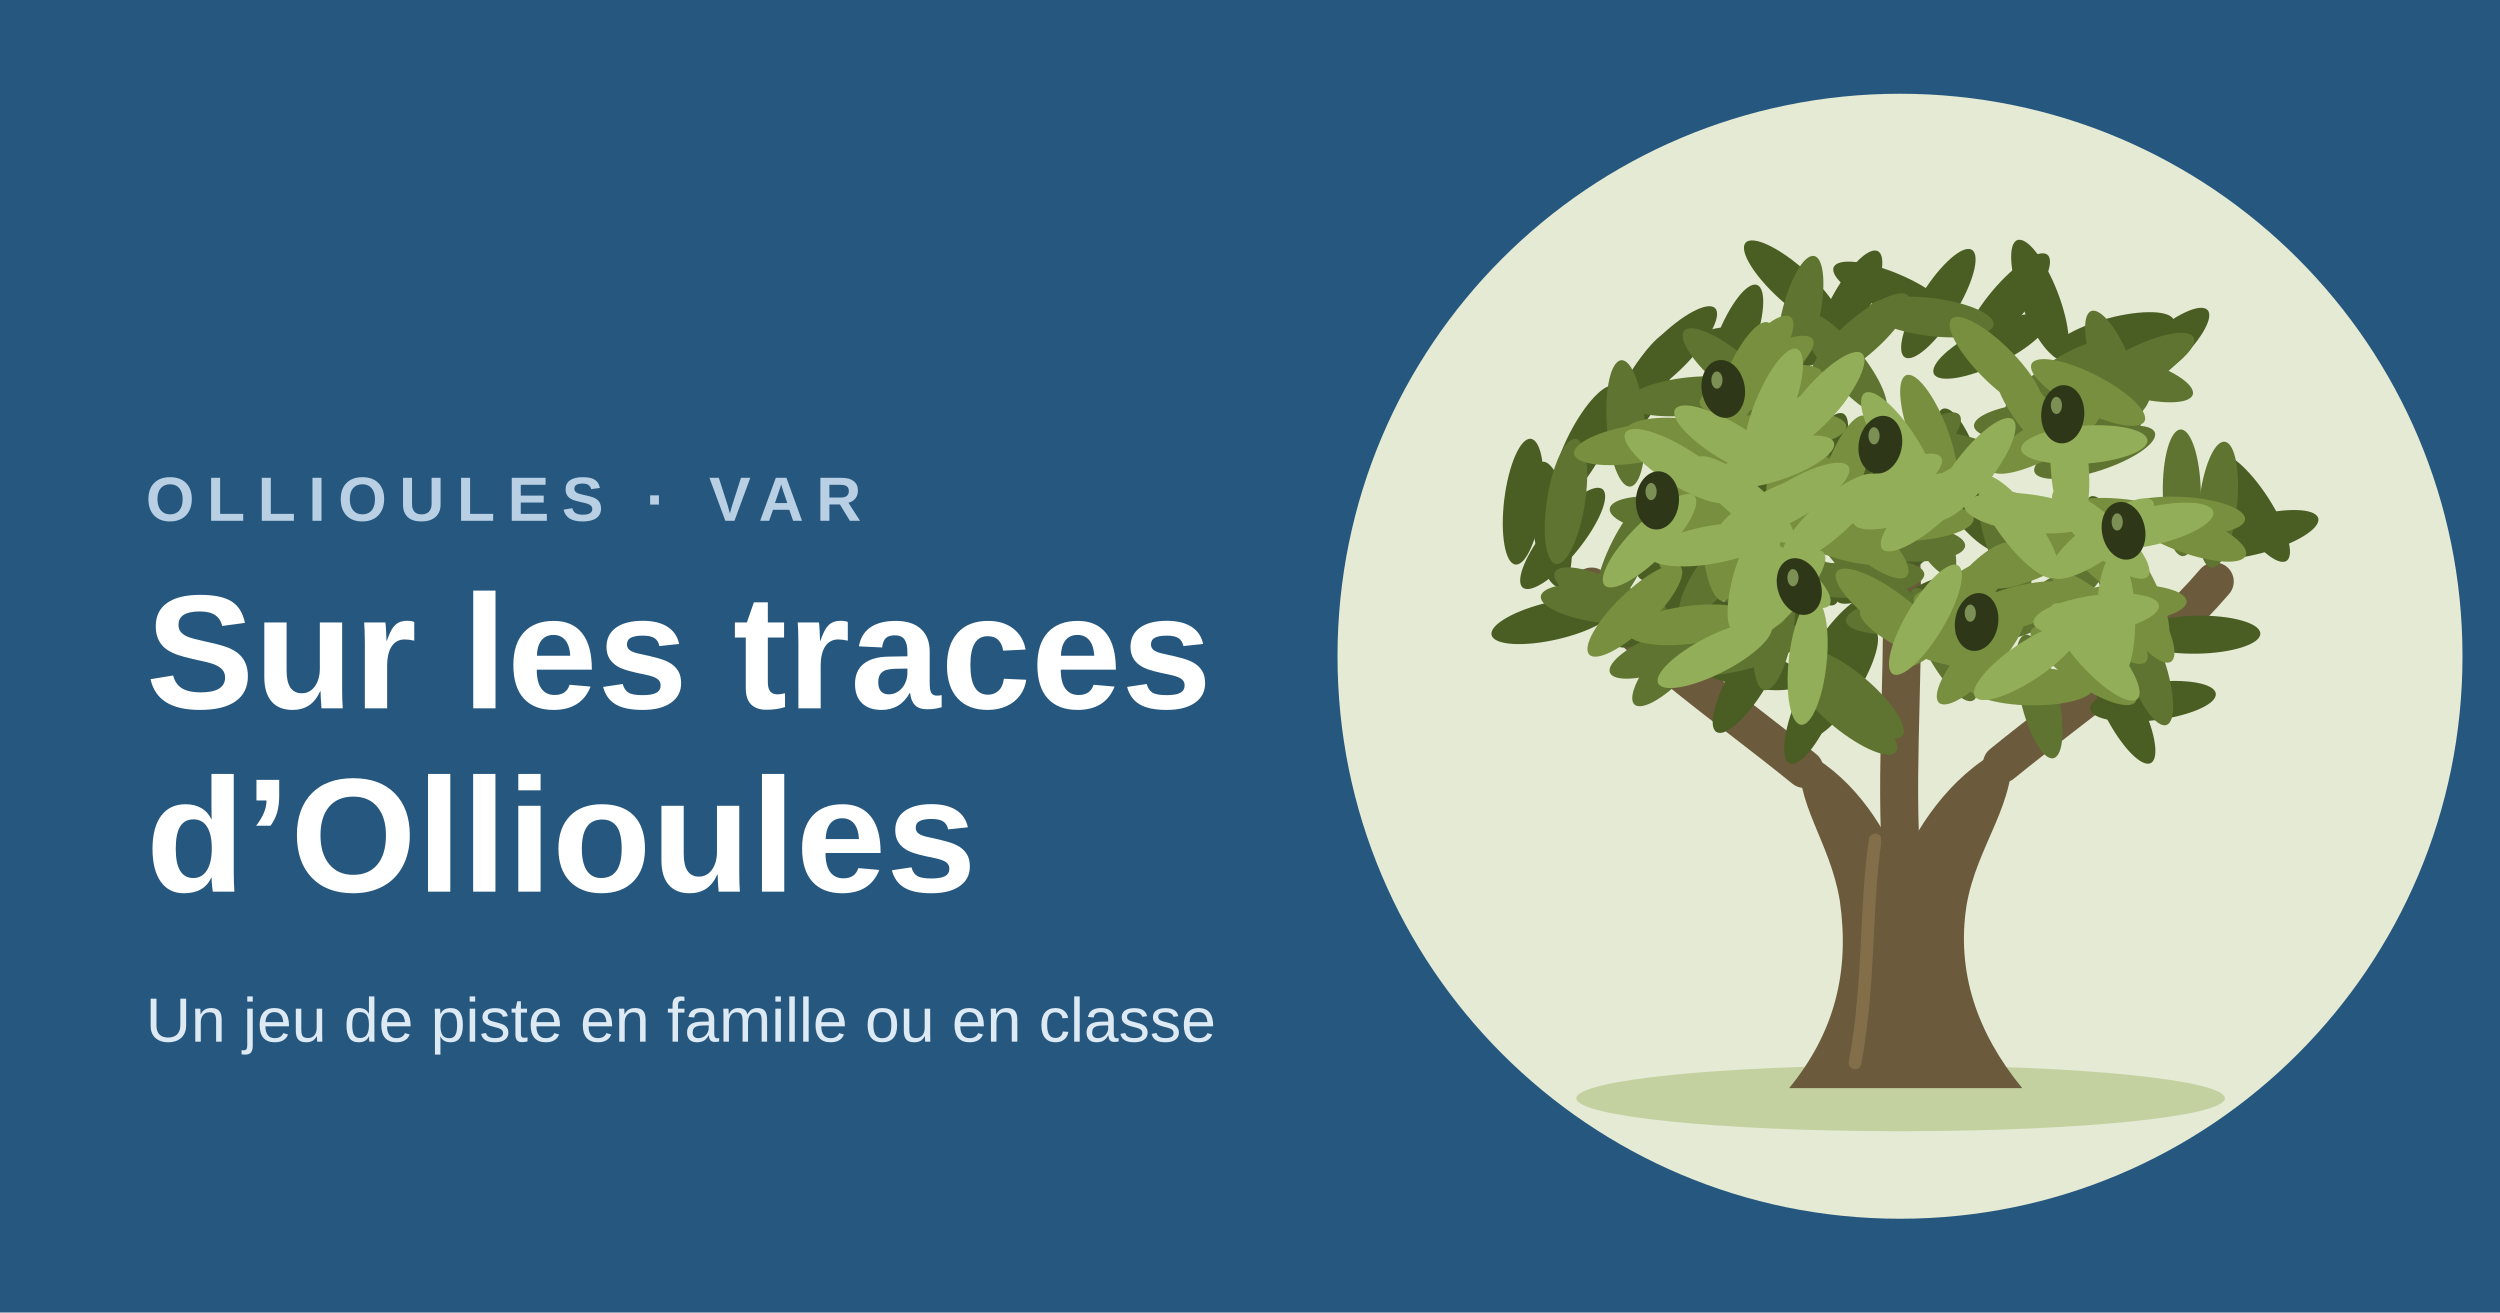
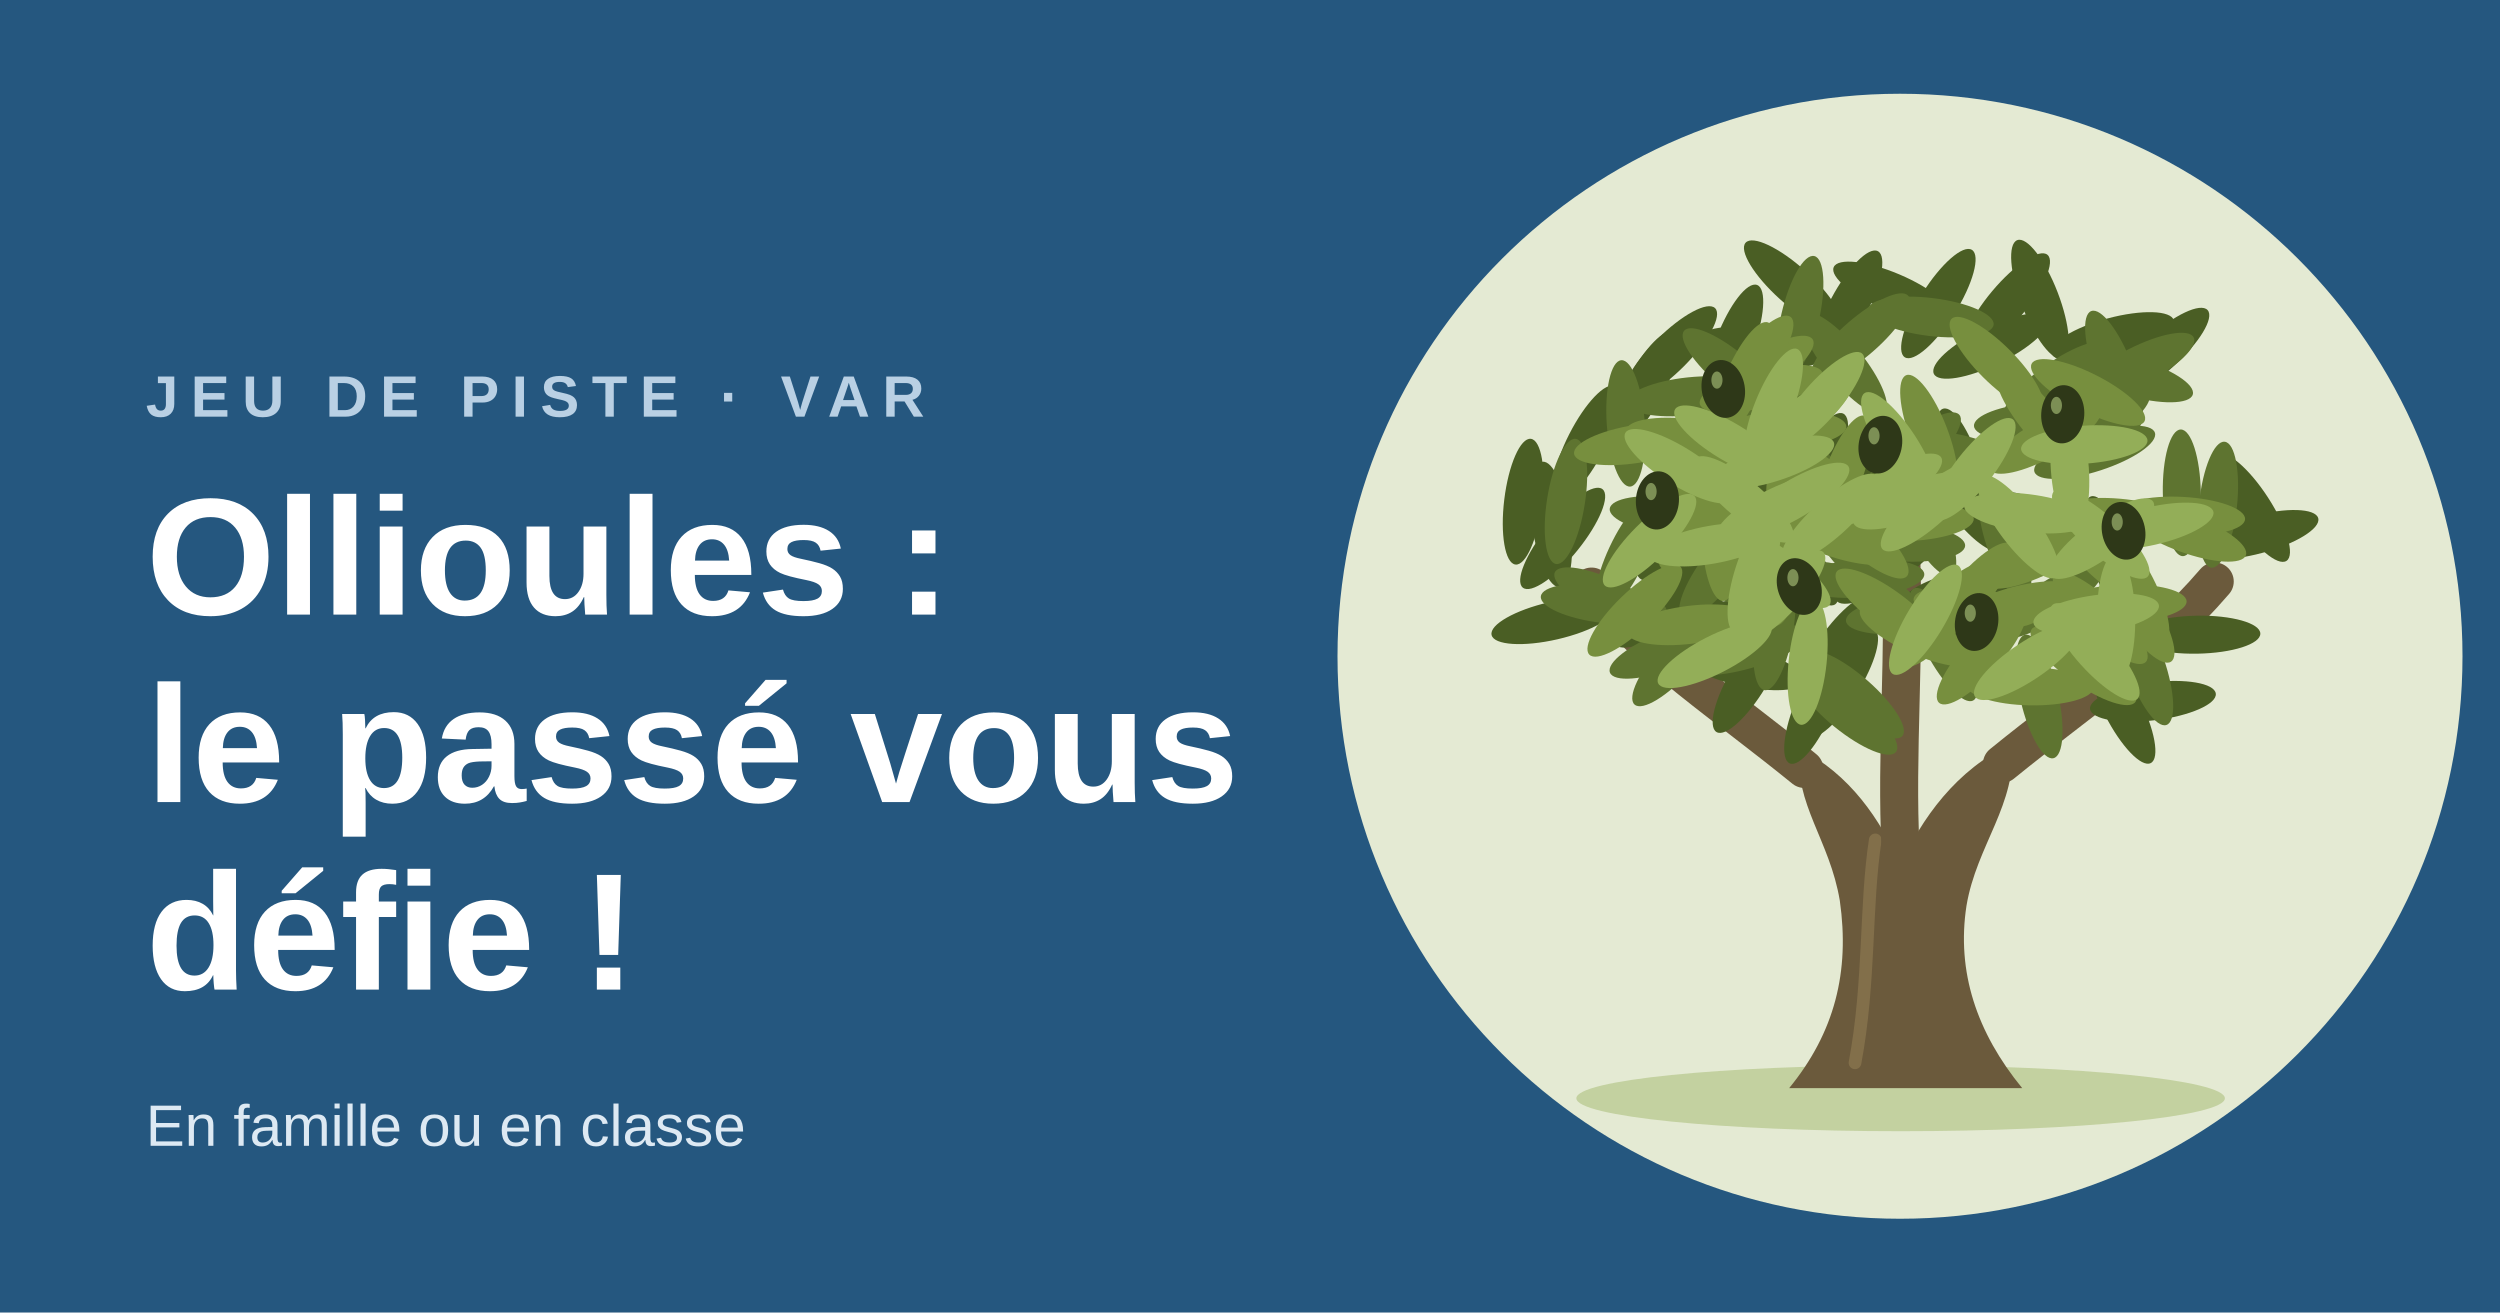
<svg xmlns="http://www.w3.org/2000/svg" viewBox="0 0 1200 630">
  <rect width="1200" height="630" fill="#25577F" />
  <circle cx="912" cy="315" r="270" fill="#E4EAD3" />
  <g transform="translate(601 -3) scale(1.216)">
    <ellipse cx="256" cy="436" rx="128" ry="13" fill="#C3D1A0" />
    <path d="M212 432 C230 410 236 386 232 358 C228 334 214 320 216 298 C236 308 248 326 256 344 C264 326 278 306 300 296 C302 320 286 336 282 360 C278 386 286 410 304 432 Z" fill="#6B5A3C" />
    <path d="M238 422 C244 390 242 360 246 334" stroke="#8C7850" stroke-width="5" fill="none" stroke-linecap="round" opacity="0.7" />
    <path d="M218 306 C186 280 158 262 134 234" stroke="#6B5A3C" stroke-width="15" fill="none" stroke-linecap="round" />
    <path d="M296 304 C328 278 356 260 380 232" stroke="#6B5A3C" stroke-width="15" fill="none" stroke-linecap="round" />
    <path d="M256 338 C254 300 258 260 256 216" stroke="#6B5A3C" stroke-width="15" fill="none" stroke-linecap="round" />
    <ellipse cx="201.0" cy="139.6" rx="25" ry="7.5" fill="#4A5E24" transform="rotate(8 201.0 139.6)" />
    <ellipse cx="122.6" cy="215.0" rx="25" ry="7.5" fill="#4A5E24" transform="rotate(-51 122.6 215.0)" />
    <ellipse cx="118.1" cy="209.5" rx="25" ry="7.5" fill="#4A5E24" transform="rotate(-98 118.1 209.5)" />
    <ellipse cx="235.3" cy="123.7" rx="25" ry="7.5" fill="#4A5E24" transform="rotate(-62 235.3 123.7)" />
    <ellipse cx="232.4" cy="272.1" rx="25" ry="7.5" fill="#4A5E24" transform="rotate(-58 232.4 272.1)" />
    <ellipse cx="169.7" cy="233.0" rx="25" ry="7.5" fill="#4A5E24" transform="rotate(42 169.7 233.0)" />
    <ellipse cx="280.1" cy="187.7" rx="25" ry="7.5" fill="#4A5E24" transform="rotate(73 280.1 187.7)" />
    <ellipse cx="190.4" cy="138.3" rx="25" ry="7.5" fill="#4A5E24" transform="rotate(-69 190.4 138.3)" />
    <ellipse cx="196.2" cy="270.0" rx="25" ry="7.5" fill="#4A5E24" transform="rotate(-59 196.2 270.0)" />
    <ellipse cx="281.5" cy="235.2" rx="25" ry="7.5" fill="#4A5E24" transform="rotate(-12 281.5 235.2)" />
    <ellipse cx="270.9" cy="122.3" rx="25" ry="7.5" fill="#4A5E24" transform="rotate(-58 270.9 122.3)" />
    <ellipse cx="164.3" cy="243.4" rx="25" ry="7.5" fill="#4A5E24" transform="rotate(-32 164.3 243.4)" />
    <ellipse cx="198.0" cy="224.8" rx="25" ry="7.5" fill="#4A5E24" transform="rotate(-21 198.0 224.8)" />
    <ellipse cx="193.5" cy="265.7" rx="25" ry="7.5" fill="#4A5E24" transform="rotate(13 193.5 265.7)" />
    <ellipse cx="176.2" cy="222.6" rx="25" ry="7.5" fill="#4A5E24" transform="rotate(-16 176.2 222.6)" />
    <ellipse cx="373.0" cy="253.0" rx="25" ry="7.5" fill="#4A5E24" transform="rotate(-1 373.0 253.0)" />
    <ellipse cx="230.5" cy="258.4" rx="25" ry="7.5" fill="#4A5E24" transform="rotate(-55 230.5 258.4)" />
    <ellipse cx="252.6" cy="117.7" rx="25" ry="7.5" fill="#4A5E24" transform="rotate(23 252.6 117.7)" />
    <ellipse cx="338.5" cy="222.3" rx="25" ry="7.5" fill="#4A5E24" transform="rotate(73 338.5 222.3)" />
    <ellipse cx="197.9" cy="246.3" rx="25" ry="7.5" fill="#4A5E24" transform="rotate(-1 197.9 246.3)" />
    <ellipse cx="280.9" cy="199.4" rx="25" ry="7.5" fill="#4A5E24" transform="rotate(54 280.9 199.4)" />
    <ellipse cx="394.7" cy="202.9" rx="25" ry="7.5" fill="#4A5E24" transform="rotate(57 394.7 202.9)" />
    <ellipse cx="118.9" cy="247.5" rx="25" ry="7.5" fill="#4A5E24" transform="rotate(-13 118.9 247.5)" />
    <ellipse cx="188.8" cy="185.6" rx="25" ry="7.5" fill="#4A5E24" transform="rotate(7 188.8 185.6)" />
    <ellipse cx="107.0" cy="200.5" rx="25" ry="7.5" fill="#4A5E24" transform="rotate(-83 107.0 200.5)" />
    <ellipse cx="339.7" cy="135.4" rx="25" ry="7.5" fill="#4A5E24" transform="rotate(-15 339.7 135.4)" />
    <ellipse cx="222.0" cy="280.8" rx="25" ry="7.5" fill="#4A5E24" transform="rotate(-67 222.0 280.8)" />
    <ellipse cx="240.1" cy="217.7" rx="25" ry="7.5" fill="#4A5E24" transform="rotate(50 240.1 217.7)" />
    <ellipse cx="355.6" cy="279.3" rx="25" ry="7.5" fill="#4A5E24" transform="rotate(-7 355.6 279.3)" />
    <ellipse cx="229.6" cy="180.3" rx="25" ry="7.5" fill="#4A5E24" transform="rotate(47 229.6 180.3)" />
    <ellipse cx="155.0" cy="155.5" rx="25" ry="7.5" fill="#4A5E24" transform="rotate(-62 155.0 155.5)" />
    <ellipse cx="251.3" cy="225.5" rx="25" ry="7.5" fill="#4A5E24" transform="rotate(-34 251.3 225.5)" />
    <ellipse cx="215.2" cy="221.0" rx="25" ry="7.5" fill="#4A5E24" transform="rotate(53 215.2 221.0)" />
    <ellipse cx="315.4" cy="211.0" rx="25" ry="7.5" fill="#4A5E24" transform="rotate(31 315.4 211.0)" />
    <ellipse cx="311.0" cy="120.6" rx="25" ry="7.5" fill="#4A5E24" transform="rotate(69 311.0 120.6)" />
    <ellipse cx="343.4" cy="281.4" rx="25" ry="7.5" fill="#4A5E24" transform="rotate(63 343.4 281.4)" />
    <ellipse cx="222.4" cy="188.2" rx="25" ry="7.5" fill="#4A5E24" transform="rotate(-64 222.4 188.2)" />
    <ellipse cx="297.9" cy="122.2" rx="25" ry="7.5" fill="#4A5E24" transform="rotate(-50 297.9 122.2)" />
    <ellipse cx="165.1" cy="141.8" rx="25" ry="7.5" fill="#4A5E24" transform="rotate(-45 165.1 141.8)" />
    <ellipse cx="213.4" cy="115.0" rx="25" ry="7.5" fill="#4A5E24" transform="rotate(42 213.4 115.0)" />
    <ellipse cx="291.6" cy="139.1" rx="25" ry="7.5" fill="#4A5E24" transform="rotate(-26 291.6 139.1)" />
    <ellipse cx="208.4" cy="181.4" rx="25" ry="7.5" fill="#4A5E24" transform="rotate(-64 208.4 181.4)" />
    <ellipse cx="245.4" cy="204.8" rx="25" ry="7.5" fill="#4A5E24" transform="rotate(-61 245.4 204.8)" />
    <ellipse cx="131.9" cy="177.2" rx="25" ry="7.5" fill="#4A5E24" transform="rotate(-63 131.9 177.2)" />
    <ellipse cx="358.6" cy="141.6" rx="25" ry="7.5" fill="#4A5E24" transform="rotate(-42 358.6 141.6)" />
    <ellipse cx="396.7" cy="213.5" rx="25" ry="7.5" fill="#4A5E24" transform="rotate(-15 396.7 213.5)" />
    <ellipse cx="267.9" cy="127.6" rx="25" ry="7.5" fill="#5E7430" transform="rotate(7 267.9 127.6)" />
    <ellipse cx="309.9" cy="168.9" rx="25" ry="7.5" fill="#5E7430" transform="rotate(-4 309.9 168.9)" />
    <ellipse cx="164.6" cy="259.0" rx="25" ry="7.5" fill="#5E7430" transform="rotate(-21 164.6 259.0)" />
    <ellipse cx="332.6" cy="181.0" rx="25" ry="7.5" fill="#5E7430" transform="rotate(-18 332.6 181.0)" />
    <ellipse cx="352.8" cy="265.0" rx="25" ry="7.5" fill="#5E7430" transform="rotate(71 352.8 265.0)" />
    <ellipse cx="321.9" cy="162.8" rx="25" ry="7.5" fill="#5E7430" transform="rotate(21 321.9 162.8)" />
    <ellipse cx="216.3" cy="127.9" rx="25" ry="7.5" fill="#5E7430" transform="rotate(-77 216.3 127.9)" />
    <ellipse cx="195.4" cy="168.5" rx="25" ry="7.5" fill="#5E7430" transform="rotate(10 195.4 168.5)" />
    <ellipse cx="381.3" cy="201.7" rx="25" ry="7.5" fill="#5E7430" transform="rotate(96 381.3 201.7)" />
    <ellipse cx="218.8" cy="161.7" rx="25" ry="7.5" fill="#5E7430" transform="rotate(-49 218.8 161.7)" />
    <ellipse cx="172.7" cy="158.9" rx="25" ry="7.5" fill="#5E7430" transform="rotate(-6 172.7 158.9)" />
    <ellipse cx="250.4" cy="238.0" rx="25" ry="7.5" fill="#5E7430" transform="rotate(40 250.4 238.0)" />
    <ellipse cx="142.0" cy="239.3" rx="25" ry="7.5" fill="#5E7430" transform="rotate(26 142.0 239.3)" />
    <ellipse cx="333.5" cy="255.1" rx="25" ry="7.5" fill="#5E7430" transform="rotate(18 333.5 255.1)" />
    <ellipse cx="167.7" cy="262.0" rx="25" ry="7.5" fill="#5E7430" transform="rotate(-48 167.7 262.0)" />
    <ellipse cx="227.4" cy="193.6" rx="25" ry="7.5" fill="#5E7430" transform="rotate(55 227.4 193.6)" />
    <ellipse cx="317.7" cy="152.8" rx="25" ry="7.5" fill="#5E7430" transform="rotate(-35 317.7 152.8)" />
    <ellipse cx="340.2" cy="148.6" rx="25" ry="7.5" fill="#5E7430" transform="rotate(69 340.2 148.6)" />
    <ellipse cx="214.9" cy="219.6" rx="25" ry="7.5" fill="#5E7430" transform="rotate(-63 214.9 219.6)" />
    <ellipse cx="297.1" cy="215.7" rx="25" ry="7.5" fill="#5E7430" transform="rotate(72 297.1 215.7)" />
    <ellipse cx="237.8" cy="276.6" rx="25" ry="7.5" fill="#5E7430" transform="rotate(41 237.8 276.6)" />
    <ellipse cx="176.7" cy="167.2" rx="25" ry="7.5" fill="#5E7430" transform="rotate(-51 176.7 167.2)" />
    <ellipse cx="184.8" cy="226.2" rx="25" ry="7.5" fill="#5E7430" transform="rotate(-53 184.8 226.2)" />
    <ellipse cx="233.8" cy="145.9" rx="25" ry="7.5" fill="#5E7430" transform="rotate(51 233.8 145.9)" />
    <ellipse cx="215.9" cy="203.6" rx="25" ry="7.5" fill="#5E7430" transform="rotate(1 215.9 203.6)" />
    <ellipse cx="367.0" cy="197.0" rx="25" ry="7.5" fill="#5E7430" transform="rotate(89 367.0 197.0)" />
    <ellipse cx="256.5" cy="216.6" rx="25" ry="7.5" fill="#5E7430" transform="rotate(3 256.5 216.6)" />
    <ellipse cx="123.9" cy="200.4" rx="25" ry="7.5" fill="#5E7430" transform="rotate(-81 123.9 200.4)" />
    <ellipse cx="166.0" cy="206.3" rx="25" ry="7.5" fill="#5E7430" transform="rotate(7 166.0 206.3)" />
    <ellipse cx="271.5" cy="180.3" rx="25" ry="7.5" fill="#5E7430" transform="rotate(7 271.5 180.3)" />
    <ellipse cx="147.9" cy="221.6" rx="25" ry="7.5" fill="#5E7430" transform="rotate(-65 147.9 221.6)" />
    <ellipse cx="194.8" cy="259.0" rx="25" ry="7.5" fill="#5E7430" transform="rotate(-16 194.8 259.0)" />
    <ellipse cx="272.9" cy="256.9" rx="25" ry="7.5" fill="#5E7430" transform="rotate(62 272.9 256.9)" />
    <ellipse cx="240.4" cy="230.8" rx="25" ry="7.5" fill="#5E7430" transform="rotate(-4 240.4 230.8)" />
    <ellipse cx="259.3" cy="245.0" rx="25" ry="7.5" fill="#5E7430" transform="rotate(-6 259.3 245.0)" />
    <ellipse cx="265.1" cy="207.1" rx="25" ry="7.5" fill="#5E7430" transform="rotate(64 265.1 207.1)" />
    <ellipse cx="310.7" cy="277.4" rx="25" ry="7.5" fill="#5E7430" transform="rotate(77 310.7 277.4)" />
    <ellipse cx="190.0" cy="221.5" rx="25" ry="7.5" fill="#5E7430" transform="rotate(44 190.0 221.5)" />
    <ellipse cx="349.4" cy="147.0" rx="25" ry="7.5" fill="#5E7430" transform="rotate(-27 349.4 147.0)" />
    <ellipse cx="240.1" cy="135.6" rx="25" ry="7.5" fill="#5E7430" transform="rotate(-41 240.1 135.6)" />
    <ellipse cx="138.8" cy="240.9" rx="25" ry="7.5" fill="#5E7430" transform="rotate(7 138.8 240.9)" />
    <ellipse cx="315.3" cy="239.3" rx="25" ry="7.5" fill="#5E7430" transform="rotate(-34 315.3 239.3)" />
    <ellipse cx="228.1" cy="208.8" rx="25" ry="7.5" fill="#5E7430" transform="rotate(61 228.1 208.8)" />
    <ellipse cx="347.3" cy="151.3" rx="25" ry="7.5" fill="#5E7430" transform="rotate(16 347.3 151.3)" />
    <ellipse cx="260.3" cy="182.6" rx="25" ry="7.5" fill="#5E7430" transform="rotate(-41 260.3 182.6)" />
    <ellipse cx="206.2" cy="250.2" rx="25" ry="7.5" fill="#5E7430" transform="rotate(-81 206.2 250.2)" />
    <ellipse cx="270.8" cy="200.5" rx="25" ry="7.5" fill="#5E7430" transform="rotate(-63 270.8 200.5)" />
    <ellipse cx="209.7" cy="232.9" rx="25" ry="7.5" fill="#5E7430" transform="rotate(-11 209.7 232.9)" />
    <ellipse cx="147.5" cy="169.6" rx="25" ry="7.5" fill="#5E7430" transform="rotate(-94 147.5 169.6)" />
    <ellipse cx="332.6" cy="170.5" rx="25" ry="7.5" fill="#5E7430" transform="rotate(-31 332.6 170.5)" />
    <ellipse cx="234.7" cy="283.6" rx="25" ry="7.5" fill="#5E7430" transform="rotate(39 234.7 283.6)" />
    <ellipse cx="189.7" cy="149.1" rx="25" ry="7.5" fill="#5E7430" transform="rotate(40 189.7 149.1)" />
    <ellipse cx="272.7" cy="245.4" rx="25" ry="7.5" fill="#778F3E" transform="rotate(-52 272.7 245.4)" />
    <ellipse cx="151.1" cy="243.5" rx="25" ry="7.5" fill="#778F3E" transform="rotate(-44 151.1 243.5)" />
    <ellipse cx="287.9" cy="261.3" rx="25" ry="7.5" fill="#778F3E" transform="rotate(-48 287.9 261.3)" />
    <ellipse cx="342.0" cy="206.8" rx="25" ry="7.5" fill="#778F3E" transform="rotate(5 342.0 206.8)" />
    <ellipse cx="201.0" cy="155.9" rx="25" ry="7.5" fill="#778F3E" transform="rotate(-14 201.0 155.9)" />
    <ellipse cx="194.0" cy="152.8" rx="25" ry="7.5" fill="#778F3E" transform="rotate(-67 194.0 152.8)" />
    <ellipse cx="211.4" cy="183.4" rx="25" ry="7.5" fill="#778F3E" transform="rotate(22 211.4 183.4)" />
    <ellipse cx="206.2" cy="214.0" rx="25" ry="7.5" fill="#778F3E" transform="rotate(-61 206.2 214.0)" />
    <ellipse cx="311.3" cy="222.0" rx="25" ry="7.5" fill="#778F3E" transform="rotate(-26 311.3 222.0)" />
    <ellipse cx="239.9" cy="213.2" rx="25" ry="7.5" fill="#778F3E" transform="rotate(42 239.9 213.2)" />
    <ellipse cx="230.6" cy="215.0" rx="25" ry="7.5" fill="#778F3E" transform="rotate(18 230.6 215.0)" />
    <ellipse cx="334.8" cy="246.4" rx="25" ry="7.5" fill="#778F3E" transform="rotate(44 334.8 246.4)" />
    <ellipse cx="233.4" cy="190.1" rx="25" ry="7.5" fill="#778F3E" transform="rotate(-70 233.4 190.1)" />
    <ellipse cx="313.1" cy="175.7" rx="25" ry="7.5" fill="#778F3E" transform="rotate(-29 313.1 175.7)" />
    <ellipse cx="343.9" cy="240.7" rx="25" ry="7.5" fill="#778F3E" transform="rotate(-2 343.9 240.7)" />
    <ellipse cx="194.9" cy="181.6" rx="25" ry="7.5" fill="#778F3E" transform="rotate(-25 194.9 181.6)" />
    <ellipse cx="174.8" cy="205.5" rx="25" ry="7.5" fill="#778F3E" transform="rotate(-59 174.8 205.5)" />
    <ellipse cx="267.2" cy="173.9" rx="25" ry="7.5" fill="#778F3E" transform="rotate(69 267.2 173.9)" />
    <ellipse cx="210.8" cy="191.5" rx="25" ry="7.5" fill="#778F3E" transform="rotate(-84 210.8 191.5)" />
    <ellipse cx="227.9" cy="210.0" rx="25" ry="7.5" fill="#778F3E" transform="rotate(-9 227.9 210.0)" />
    <ellipse cx="185.1" cy="214.7" rx="25" ry="7.5" fill="#778F3E" transform="rotate(-92 185.1 214.7)" />
    <ellipse cx="200.1" cy="149.7" rx="25" ry="7.5" fill="#778F3E" transform="rotate(-32 200.1 149.7)" />
    <ellipse cx="209.6" cy="172.1" rx="25" ry="7.5" fill="#778F3E" transform="rotate(-3 209.6 172.1)" />
    <ellipse cx="262.9" cy="253.3" rx="25" ry="7.5" fill="#778F3E" transform="rotate(24 262.9 253.3)" />
    <ellipse cx="307.2" cy="273.4" rx="25" ry="7.5" fill="#778F3E" transform="rotate(1 307.2 273.4)" />
    <ellipse cx="172.9" cy="249.1" rx="25" ry="7.5" fill="#778F3E" transform="rotate(-7 172.9 249.1)" />
    <ellipse cx="348.9" cy="234.0" rx="25" ry="7.5" fill="#778F3E" transform="rotate(63 348.9 234.0)" />
    <ellipse cx="330.0" cy="157.4" rx="25" ry="7.5" fill="#778F3E" transform="rotate(27 330.0 157.4)" />
    <ellipse cx="328.2" cy="265.2" rx="25" ry="7.5" fill="#778F3E" transform="rotate(35 328.2 265.2)" />
    <ellipse cx="349.1" cy="242.7" rx="25" ry="7.5" fill="#778F3E" transform="rotate(57 349.1 242.7)" />
    <ellipse cx="169.0" cy="192.2" rx="25" ry="7.5" fill="#778F3E" transform="rotate(-83 169.0 192.2)" />
    <ellipse cx="335.6" cy="223.2" rx="25" ry="7.5" fill="#778F3E" transform="rotate(43 335.6 223.2)" />
    <ellipse cx="285.9" cy="242.3" rx="25" ry="7.5" fill="#778F3E" transform="rotate(8 285.9 242.3)" />
    <ellipse cx="314.9" cy="214.5" rx="25" ry="7.5" fill="#778F3E" transform="rotate(24 314.9 214.5)" />
    <ellipse cx="293.8" cy="146.0" rx="25" ry="7.5" fill="#778F3E" transform="rotate(45 293.8 146.0)" />
    <ellipse cx="197.2" cy="147.3" rx="25" ry="7.5" fill="#778F3E" transform="rotate(-52 197.2 147.3)" />
    <ellipse cx="310.4" cy="167.8" rx="25" ry="7.5" fill="#778F3E" transform="rotate(51 310.4 167.8)" />
    <ellipse cx="368.8" cy="213.1" rx="25" ry="7.5" fill="#778F3E" transform="rotate(20 368.8 213.1)" />
    <ellipse cx="251.0" cy="242.8" rx="25" ry="7.5" fill="#778F3E" transform="rotate(36 251.0 242.8)" />
    <ellipse cx="283.7" cy="236.4" rx="25" ry="7.5" fill="#778F3E" transform="rotate(-50 283.7 236.4)" />
    <ellipse cx="172.4" cy="175.4" rx="25" ry="7.5" fill="#778F3E" transform="rotate(7 172.4 175.4)" />
    <ellipse cx="209.6" cy="224.6" rx="25" ry="7.5" fill="#778F3E" transform="rotate(-83 209.6 224.6)" />
    <ellipse cx="151.8" cy="177.7" rx="25" ry="7.5" fill="#778F3E" transform="rotate(-9 151.8 177.7)" />
    <ellipse cx="301.6" cy="241.6" rx="25" ry="7.5" fill="#778F3E" transform="rotate(-15 301.6 241.6)" />
    <ellipse cx="259.9" cy="208.5" rx="25" ry="7.5" fill="#778F3E" transform="rotate(-3 259.9 208.5)" />
    <ellipse cx="367.0" cy="206.1" rx="25" ry="7.5" fill="#778F3E" transform="rotate(3 367.0 206.1)" />
    <ellipse cx="198.2" cy="228.2" rx="25" ry="7.5" fill="#93AE58" transform="rotate(-72 198.2 228.2)" />
    <ellipse cx="182.6" cy="260.9" rx="25" ry="7.5" fill="#93AE58" transform="rotate(-27 182.6 260.9)" />
    <ellipse cx="333.2" cy="244.9" rx="25" ry="7.5" fill="#93AE58" transform="rotate(-8 333.2 244.9)" />
    <ellipse cx="335.4" cy="215.1" rx="25" ry="7.5" fill="#93AE58" transform="rotate(-36 335.4 215.1)" />
    <ellipse cx="156.9" cy="215.9" rx="25" ry="7.5" fill="#93AE58" transform="rotate(-45 156.9 215.9)" />
    <ellipse cx="216.5" cy="167.7" rx="25" ry="7.5" fill="#93AE58" transform="rotate(-37 216.5 167.7)" />
    <ellipse cx="219.3" cy="263.7" rx="25" ry="7.5" fill="#93AE58" transform="rotate(-84 219.3 263.7)" />
    <ellipse cx="306.1" cy="263.5" rx="25" ry="7.5" fill="#93AE58" transform="rotate(-34 306.1 263.5)" />
    <ellipse cx="341.1" cy="246.2" rx="25" ry="7.5" fill="#93AE58" transform="rotate(89 341.1 246.2)" />
    <ellipse cx="214.0" cy="199.5" rx="25" ry="7.5" fill="#93AE58" transform="rotate(-31 214.0 199.5)" />
    <ellipse cx="228.2" cy="207.1" rx="25" ry="7.5" fill="#93AE58" transform="rotate(-42 228.2 207.1)" />
    <ellipse cx="322.8" cy="187.6" rx="25" ry="7.5" fill="#93AE58" transform="rotate(86 322.8 187.6)" />
    <ellipse cx="205.9" cy="184.9" rx="25" ry="7.5" fill="#93AE58" transform="rotate(-18 205.9 184.9)" />
    <ellipse cx="194.1" cy="199.6" rx="25" ry="7.5" fill="#93AE58" transform="rotate(40 194.1 199.6)" />
    <ellipse cx="332.7" cy="259.8" rx="25" ry="7.5" fill="#93AE58" transform="rotate(48 332.7 259.8)" />
    <ellipse cx="265.8" cy="247.1" rx="25" ry="7.5" fill="#93AE58" transform="rotate(-59 265.8 247.1)" />
    <ellipse cx="302.4" cy="210.3" rx="25" ry="7.5" fill="#93AE58" transform="rotate(53 302.4 210.3)" />
    <ellipse cx="284.9" cy="187.7" rx="25" ry="7.5" fill="#93AE58" transform="rotate(-52 284.9 187.7)" />
    <ellipse cx="250.4" cy="195.6" rx="25" ry="7.5" fill="#93AE58" transform="rotate(-30 250.4 195.6)" />
    <ellipse cx="208.1" cy="238.4" rx="25" ry="7.5" fill="#93AE58" transform="rotate(-46 208.1 238.4)" />
    <ellipse cx="267.4" cy="202.5" rx="25" ry="7.5" fill="#93AE58" transform="rotate(-42 267.4 202.5)" />
    <ellipse cx="188.4" cy="176.9" rx="25" ry="7.5" fill="#93AE58" transform="rotate(31 188.4 176.9)" />
    <ellipse cx="255.4" cy="178.6" rx="25" ry="7.5" fill="#93AE58" transform="rotate(57 255.4 178.6)" />
    <ellipse cx="355.1" cy="210.1" rx="25" ry="7.5" fill="#93AE58" transform="rotate(-13 355.1 210.1)" />
    <ellipse cx="224.4" cy="160.9" rx="25" ry="7.5" fill="#93AE58" transform="rotate(-49 224.4 160.9)" />
    <ellipse cx="207.7" cy="226.6" rx="25" ry="7.5" fill="#93AE58" transform="rotate(36 207.7 226.6)" />
    <ellipse cx="305.9" cy="205.0" rx="25" ry="7.5" fill="#93AE58" transform="rotate(7 305.9 205.0)" />
    <ellipse cx="260.8" cy="200.1" rx="25" ry="7.5" fill="#93AE58" transform="rotate(-21 260.8 200.1)" />
    <ellipse cx="168.6" cy="186.5" rx="25" ry="7.5" fill="#93AE58" transform="rotate(32 168.6 186.5)" />
    <ellipse cx="181.3" cy="217.5" rx="25" ry="7.5" fill="#93AE58" transform="rotate(-10 181.3 217.5)" />
    <ellipse cx="328.5" cy="178.0" rx="25" ry="7.5" fill="#93AE58" transform="rotate(-4 328.5 178.0)" />
    <ellipse cx="205.8" cy="203.2" rx="25" ry="7.5" fill="#93AE58" transform="rotate(-27 205.8 203.2)" />
    <ellipse cx="335.0" cy="213.3" rx="25" ry="7.5" fill="#93AE58" transform="rotate(42 335.0 213.3)" />
    <ellipse cx="205.8" cy="163.4" rx="25" ry="7.5" fill="#93AE58" transform="rotate(-68 205.8 163.4)" />
    <ellipse cx="160" cy="200" rx="8.5" ry="11.5" fill="#2E3818" transform="rotate(4 160 200)" />
    <ellipse cx="157.5" cy="196.5" rx="2.2" ry="3.4" fill="#7C8F55" />
    <ellipse cx="216" cy="234" rx="8.5" ry="11.5" fill="#2E3818" transform="rotate(-20 216 234)" />
    <ellipse cx="213.5" cy="230.5" rx="2.2" ry="3.4" fill="#7C8F55" />
    <ellipse cx="286" cy="248" rx="8.5" ry="11.5" fill="#2E3818" transform="rotate(10 286 248)" />
    <ellipse cx="283.5" cy="244.5" rx="2.2" ry="3.4" fill="#7C8F55" />
    <ellipse cx="344" cy="212" rx="8.5" ry="11.5" fill="#2E3818" transform="rotate(-12 344 212)" />
    <ellipse cx="341.5" cy="208.5" rx="2.2" ry="3.4" fill="#7C8F55" />
    <ellipse cx="248" cy="178" rx="8.5" ry="11.5" fill="#2E3818" transform="rotate(12 248 178)" />
    <ellipse cx="245.5" cy="174.5" rx="2.2" ry="3.4" fill="#7C8F55" />
    <ellipse cx="320" cy="166" rx="8.5" ry="11.5" fill="#2E3818" transform="rotate(4 320 166)" />
    <ellipse cx="317.5" cy="162.5" rx="2.2" ry="3.4" fill="#7C8F55" />
    <ellipse cx="186" cy="156" rx="8.5" ry="11.5" fill="#2E3818" transform="rotate(-10 186 156)" />
    <ellipse cx="183.5" cy="152.5" rx="2.2" ry="3.4" fill="#7C8F55" />
  </g>
-   <text x="70" y="250" font-family="Helvetica Neue, Arial, sans-serif" font-size="30" font-weight="700" letter-spacing="6" fill="#B9D0E4">OLLIOULES · VAR</text>
-   <text x="70" y="340" font-family="Helvetica Neue, Arial, sans-serif" font-size="78" font-weight="700" fill="#FFFFFF">Sur les traces</text>
-   <text x="70" y="428" font-family="Helvetica Neue, Arial, sans-serif" font-size="78" font-weight="700" fill="#FFFFFF">d’Ollioules</text>
-   <text x="70" y="500" font-family="Helvetica Neue, Arial, sans-serif" font-size="30" fill="#DDE9F3">Un jeu de piste en famille ou en classe</text>
+   <text x="70" y="200" font-family="Helvetica Neue, Arial, sans-serif" font-size="28" font-weight="700" letter-spacing="6" fill="#B9D0E4">JEU DE PISTE · VAR</text>
+   <text x="70" y="295" font-family="Helvetica Neue, Arial, sans-serif" font-size="80" font-weight="700" fill="#FFFFFF">Ollioules :</text>
+   <text x="70" y="385" font-family="Helvetica Neue, Arial, sans-serif" font-size="80" font-weight="700" fill="#FFFFFF">le passé vous</text>
+   <text x="70" y="475" font-family="Helvetica Neue, Arial, sans-serif" font-size="80" font-weight="700" fill="#FFFFFF">défie !</text>
+   <text x="70" y="550" font-family="Helvetica Neue, Arial, sans-serif" font-size="28" fill="#DDE9F3">En famille ou en classe</text>
</svg>
